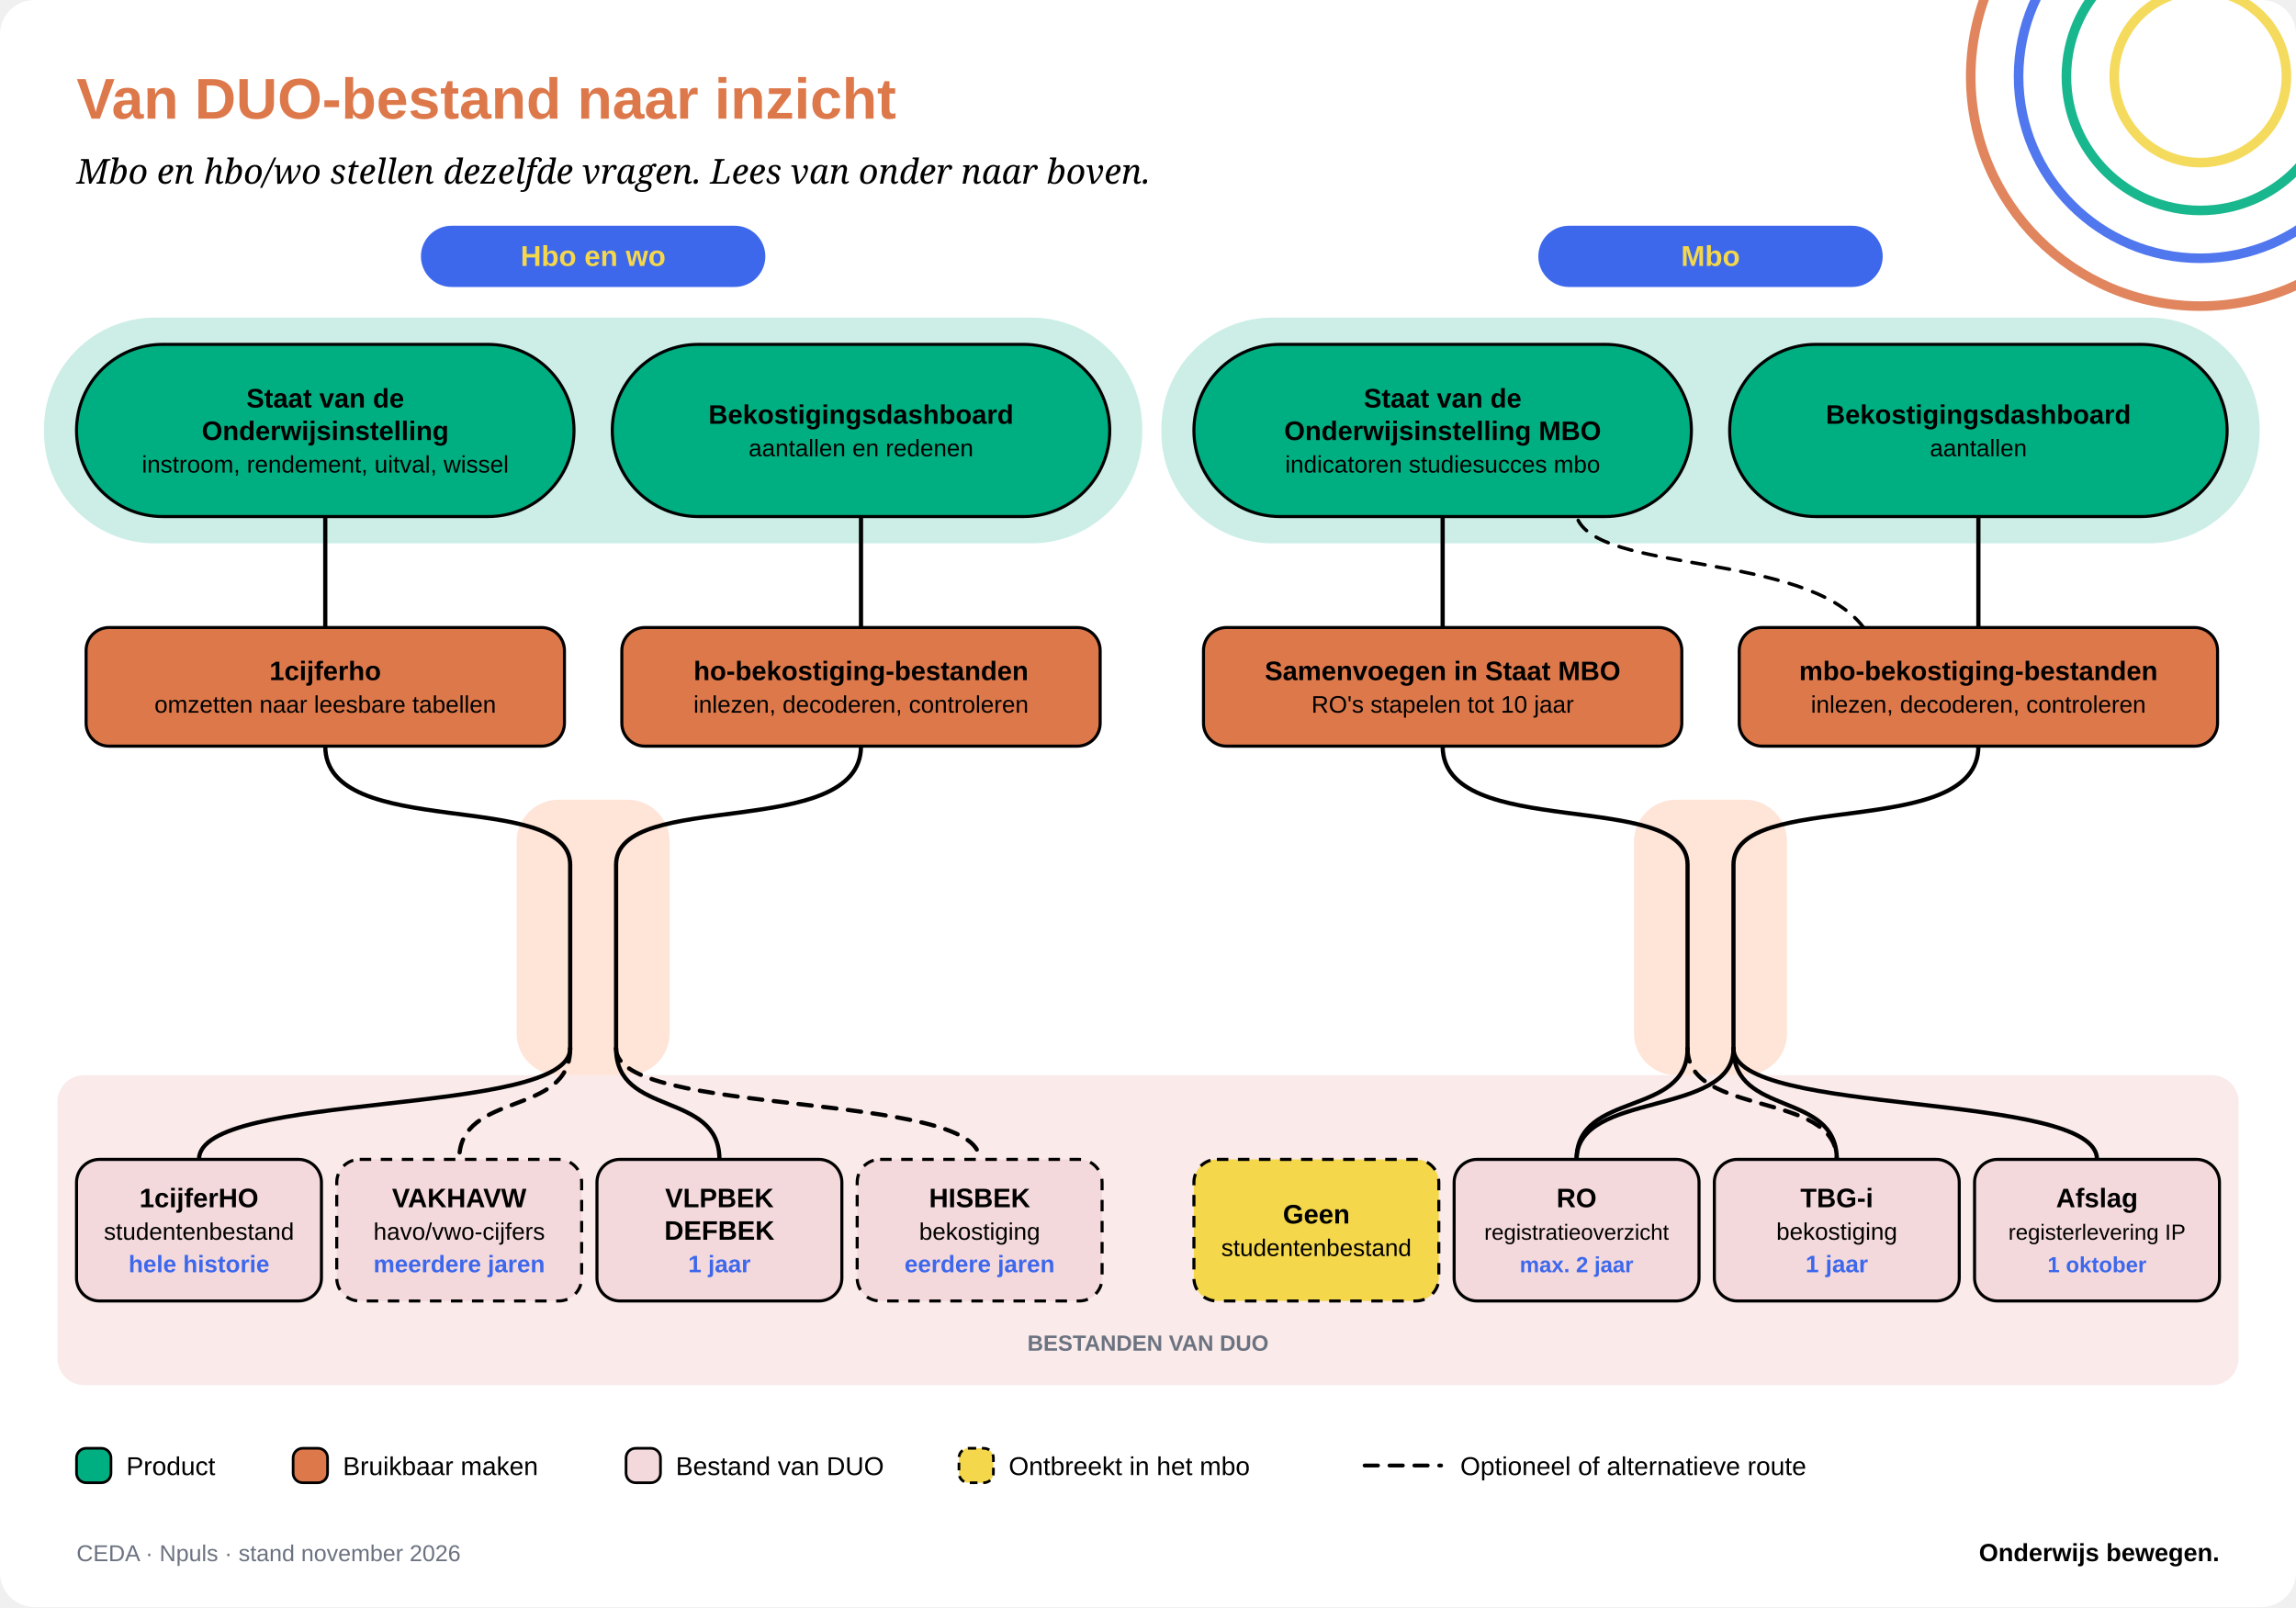
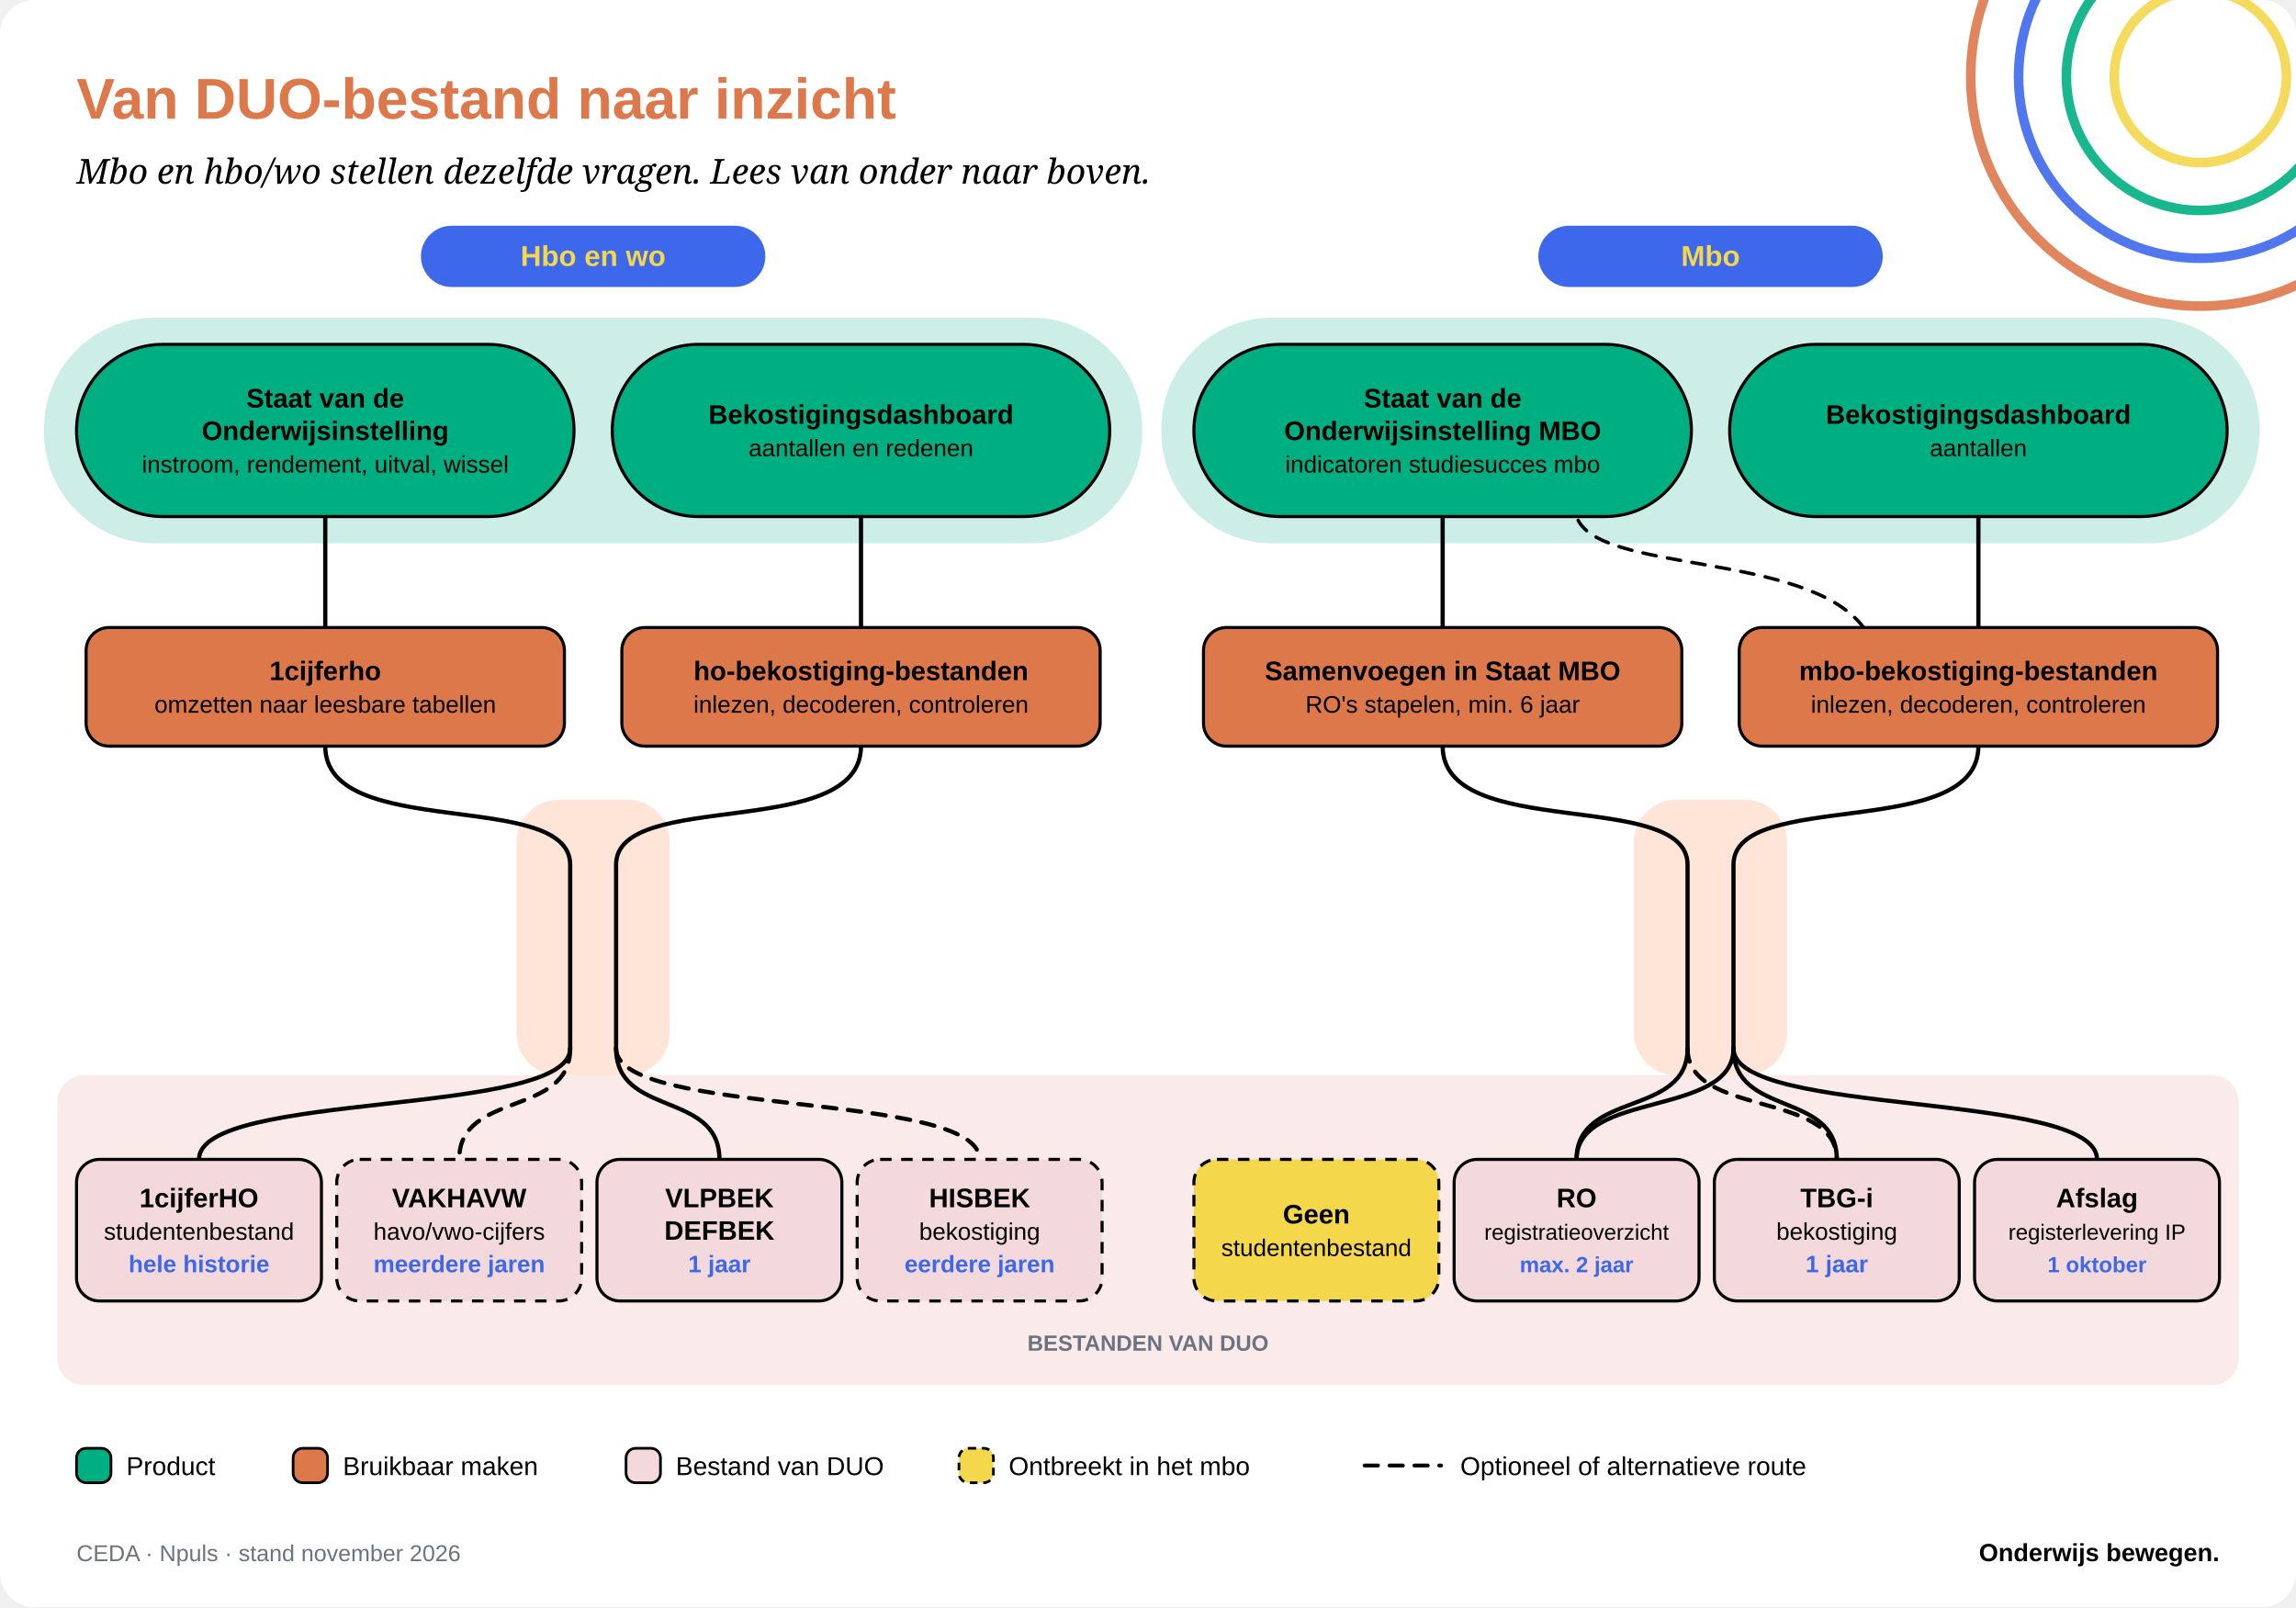
<svg xmlns="http://www.w3.org/2000/svg" viewBox="0 0 1200 840" width="1200" height="840" role="img" aria-labelledby="titel beschrijving">
  <defs>
    <clipPath id="kader">
      <rect width="1200" height="840" rx="18" />
    </clipPath>
  </defs>
  <rect width="1200" height="840" rx="18" fill="#FFFFFF" />
  <g clip-path="url(#kader)" fill="none" stroke-width="5">
    <circle cx="1150" cy="40" r="120" stroke="#DD784B" opacity="0.9" />
    <circle cx="1150" cy="40" r="95" stroke="#3D68EC" opacity="0.9" />
    <circle cx="1150" cy="40" r="70" stroke="#00AF81" opacity="0.9" />
    <circle cx="1150" cy="40" r="45" stroke="#F4D74B" opacity="0.9" />
  </g>
  <text x="40" y="62" font-family="'General Sans', Arial, Helvetica, sans-serif" font-size="30" font-weight="600" font-style="normal" fill="#DD784B" text-anchor="start">Van DUO-bestand naar inzicht</text>
  <text x="40" y="96" font-family="'Cooper Light BT', Georgia, serif" font-size="18" font-weight="400" font-style="italic" fill="#000000" text-anchor="start">Mbo en hbo/wo stellen dezelfde vragen. Lees van onder naar boven.</text>
  <rect x="30" y="562" width="1140" height="162" rx="14" fill="#FAEAEA" />
  <text x="600.0" y="706" font-family="'General Sans', Arial, Helvetica, sans-serif" font-size="11.5" font-weight="600" font-style="normal" fill="#6B7280" text-anchor="middle">BESTANDEN VAN DUO</text>
  <rect x="220" y="118" width="180" height="32" rx="16" fill="#3D68EC" />
  <text x="310" y="139" font-family="'General Sans', Arial, Helvetica, sans-serif" font-size="15" font-weight="600" font-style="normal" fill="#F4D74B" text-anchor="middle">Hbo en wo</text>
  <rect x="23" y="166" width="574" height="118" rx="58" fill="#CCEEE6" />
  <rect x="270" y="418" width="80" height="144" rx="22" fill="#FFE4D8" />
  <path d="M170,390 C170,440 298,412 298,452 L298,548" fill="none" stroke="#000000" stroke-width="2.2" stroke-linecap="round" />
  <path d="M298,548 C298,584 104.0,570 104.0,606" fill="none" stroke="#000000" stroke-width="2.2" stroke-linecap="round" />
  <path d="M298,548 C298,584 240.0,570 240.0,606" fill="none" stroke="#000000" stroke-width="2.2" stroke-linecap="round" stroke-dasharray="7 6" />
  <path d="M170,270 L170,328" fill="none" stroke="#000000" stroke-width="2.2" stroke-linecap="round" />
  <path d="M450,390 C450,440 322,412 322,452 L322,548" fill="none" stroke="#000000" stroke-width="2.2" stroke-linecap="round" />
  <path d="M322,548 C322,584 376.0,570 376.0,606" fill="none" stroke="#000000" stroke-width="2.2" stroke-linecap="round" />
  <path d="M322,548 C322,584 512.0,570 512.0,606" fill="none" stroke="#000000" stroke-width="2.2" stroke-linecap="round" stroke-dasharray="7 6" />
  <path d="M450,270 L450,328" fill="none" stroke="#000000" stroke-width="2.2" stroke-linecap="round" />
  <rect x="40.0" y="180" width="260" height="90" rx="45" fill="#00AF81" stroke="#000000" stroke-width="1.6" />
  <text x="170" y="213.0" font-family="'General Sans', Arial, Helvetica, sans-serif" font-size="14" font-weight="600" font-style="normal" fill="#000000" text-anchor="middle">Staat van de</text>
  <text x="170" y="230.0" font-family="'General Sans', Arial, Helvetica, sans-serif" font-size="14" font-weight="600" font-style="normal" fill="#000000" text-anchor="middle">Onderwijsinstelling</text>
  <text x="170" y="247.0" font-family="'General Sans', Arial, Helvetica, sans-serif" font-size="12.5" font-weight="400" font-style="normal" fill="#000000" text-anchor="middle">instroom, rendement, uitval, wissel</text>
  <rect x="45.0" y="328" width="250" height="62" rx="12" fill="#DD784B" stroke="#000000" stroke-width="1.6" />
  <text x="170" y="355.5" font-family="'General Sans', Arial, Helvetica, sans-serif" font-size="14" font-weight="600" font-style="normal" fill="#000000" text-anchor="middle">1cijferho</text>
  <text x="170" y="372.5" font-family="'General Sans', Arial, Helvetica, sans-serif" font-size="12.5" font-weight="400" font-style="normal" fill="#000000" text-anchor="middle">omzetten naar leesbare tabellen</text>
  <rect x="320.0" y="180" width="260" height="90" rx="45" fill="#00AF81" stroke="#000000" stroke-width="1.6" />
  <text x="450" y="221.5" font-family="'General Sans', Arial, Helvetica, sans-serif" font-size="14" font-weight="600" font-style="normal" fill="#000000" text-anchor="middle">Bekostigingsdashboard</text>
  <text x="450" y="238.5" font-family="'General Sans', Arial, Helvetica, sans-serif" font-size="12.5" font-weight="400" font-style="normal" fill="#000000" text-anchor="middle">aantallen en redenen</text>
  <rect x="325.0" y="328" width="250" height="62" rx="12" fill="#DD784B" stroke="#000000" stroke-width="1.6" />
  <text x="450" y="355.5" font-family="'General Sans', Arial, Helvetica, sans-serif" font-size="14" font-weight="600" font-style="normal" fill="#000000" text-anchor="middle">ho-bekostiging-bestanden</text>
  <text x="450" y="372.5" font-family="'General Sans', Arial, Helvetica, sans-serif" font-size="12.5" font-weight="400" font-style="normal" fill="#000000" text-anchor="middle">inlezen, decoderen, controleren</text>
  <rect x="40.0" y="606" width="128" height="74" rx="12" fill="#F4D9DC" stroke="#000000" stroke-width="1.6" />
  <text x="104.0" y="631.0" font-family="'General Sans', Arial, Helvetica, sans-serif" font-size="14" font-weight="600" font-style="normal" fill="#000000" text-anchor="middle">1cijferHO</text>
  <text x="104.0" y="648.0" font-family="'General Sans', Arial, Helvetica, sans-serif" font-size="12.5" font-weight="400" font-style="normal" fill="#000000" text-anchor="middle">studentenbestand</text>
  <text x="104.0" y="665.0" font-family="'General Sans', Arial, Helvetica, sans-serif" font-size="12.5" font-weight="600" font-style="normal" fill="#3D68EC" text-anchor="middle">hele historie</text>
  <rect x="176.0" y="606" width="128" height="74" rx="12" fill="#F4D9DC" stroke="#000000" stroke-width="1.6" stroke-dasharray="6 5" />
  <text x="240.0" y="631.0" font-family="'General Sans', Arial, Helvetica, sans-serif" font-size="14" font-weight="600" font-style="normal" fill="#000000" text-anchor="middle">VAKHAVW</text>
  <text x="240.0" y="648.0" font-family="'General Sans', Arial, Helvetica, sans-serif" font-size="12.5" font-weight="400" font-style="normal" fill="#000000" text-anchor="middle">havo/vwo-cijfers</text>
  <text x="240.0" y="665.0" font-family="'General Sans', Arial, Helvetica, sans-serif" font-size="12.5" font-weight="600" font-style="normal" fill="#3D68EC" text-anchor="middle">meerdere jaren</text>
  <rect x="312.0" y="606" width="128" height="74" rx="12" fill="#F4D9DC" stroke="#000000" stroke-width="1.6" />
  <text x="376.0" y="631.0" font-family="'General Sans', Arial, Helvetica, sans-serif" font-size="14" font-weight="600" font-style="normal" fill="#000000" text-anchor="middle">VLPBEK</text>
  <text x="376.0" y="648.0" font-family="'General Sans', Arial, Helvetica, sans-serif" font-size="14" font-weight="600" font-style="normal" fill="#000000" text-anchor="middle">DEFBEK</text>
  <text x="376.0" y="665.0" font-family="'General Sans', Arial, Helvetica, sans-serif" font-size="12.5" font-weight="600" font-style="normal" fill="#3D68EC" text-anchor="middle">1 jaar</text>
  <rect x="448.0" y="606" width="128" height="74" rx="12" fill="#F4D9DC" stroke="#000000" stroke-width="1.6" stroke-dasharray="6 5" />
  <text x="512.0" y="631.0" font-family="'General Sans', Arial, Helvetica, sans-serif" font-size="14" font-weight="600" font-style="normal" fill="#000000" text-anchor="middle">HISBEK</text>
  <text x="512.0" y="648.0" font-family="'General Sans', Arial, Helvetica, sans-serif" font-size="12.5" font-weight="400" font-style="normal" fill="#000000" text-anchor="middle">bekostiging</text>
  <text x="512.0" y="665.0" font-family="'General Sans', Arial, Helvetica, sans-serif" font-size="12.5" font-weight="600" font-style="normal" fill="#3D68EC" text-anchor="middle">eerdere jaren</text>
  <rect x="804" y="118" width="180" height="32" rx="16" fill="#3D68EC" />
  <text x="894" y="139" font-family="'General Sans', Arial, Helvetica, sans-serif" font-size="15" font-weight="600" font-style="normal" fill="#F4D74B" text-anchor="middle">Mbo</text>
  <rect x="607" y="166" width="574" height="118" rx="58" fill="#CCEEE6" />
  <rect x="854" y="418" width="80" height="144" rx="22" fill="#FFE4D8" />
  <path d="M754,390 C754,440 882,412 882,452 L882,548" fill="none" stroke="#000000" stroke-width="2.2" stroke-linecap="round" />
  <path d="M882,548 C882,584 824.0,570 824.0,606" fill="none" stroke="#000000" stroke-width="2.2" stroke-linecap="round" />
  <path d="M882,548 C882,584 960.0,570 960.0,606" fill="none" stroke="#000000" stroke-width="2.2" stroke-linecap="round" stroke-dasharray="7 6" />
  <path d="M754,270 L754,328" fill="none" stroke="#000000" stroke-width="2.2" stroke-linecap="round" />
  <path d="M1034,390 C1034,440 906,412 906,452 L906,548" fill="none" stroke="#000000" stroke-width="2.2" stroke-linecap="round" />
  <path d="M906,548 C906,584 824.0,570 824.0,606" fill="none" stroke="#000000" stroke-width="2.2" stroke-linecap="round" />
  <path d="M906,548 C906,584 960.0,570 960.0,606" fill="none" stroke="#000000" stroke-width="2.2" stroke-linecap="round" />
  <path d="M906,548 C906,584 1096.0,570 1096.0,606" fill="none" stroke="#000000" stroke-width="2.2" stroke-linecap="round" />
  <path d="M1034,270 L1034,328" fill="none" stroke="#000000" stroke-width="2.2" stroke-linecap="round" />
  <path d="M974,328 C944,288 834,300 824,270" fill="none" stroke="#000000" stroke-width="1.8" stroke-linecap="round" stroke-dasharray="7 6" />
  <rect x="624.0" y="180" width="260" height="90" rx="45" fill="#00AF81" stroke="#000000" stroke-width="1.6" />
  <text x="754" y="213.0" font-family="'General Sans', Arial, Helvetica, sans-serif" font-size="14" font-weight="600" font-style="normal" fill="#000000" text-anchor="middle">Staat van de</text>
  <text x="754" y="230.0" font-family="'General Sans', Arial, Helvetica, sans-serif" font-size="14" font-weight="600" font-style="normal" fill="#000000" text-anchor="middle">Onderwijsinstelling MBO</text>
  <text x="754" y="247.0" font-family="'General Sans', Arial, Helvetica, sans-serif" font-size="12.5" font-weight="400" font-style="normal" fill="#000000" text-anchor="middle">indicatoren studiesucces mbo</text>
  <rect x="629.0" y="328" width="250" height="62" rx="12" fill="#DD784B" stroke="#000000" stroke-width="1.6" />
  <text x="754" y="355.5" font-family="'General Sans', Arial, Helvetica, sans-serif" font-size="14" font-weight="600" font-style="normal" fill="#000000" text-anchor="middle">Samenvoegen in Staat MBO</text>
-   <text x="754" y="372.5" font-family="'General Sans', Arial, Helvetica, sans-serif" font-size="12.5" font-weight="400" font-style="normal" fill="#000000" text-anchor="middle">RO's stapelen tot 10 jaar</text>
+   <text x="754" y="372.5" font-family="'General Sans', Arial, Helvetica, sans-serif" font-size="12.5" font-weight="400" font-style="normal" fill="#000000" text-anchor="middle">RO's stapelen, min. 6 jaar</text>
  <rect x="904.0" y="180" width="260" height="90" rx="45" fill="#00AF81" stroke="#000000" stroke-width="1.6" />
  <text x="1034" y="221.5" font-family="'General Sans', Arial, Helvetica, sans-serif" font-size="14" font-weight="600" font-style="normal" fill="#000000" text-anchor="middle">Bekostigingsdashboard</text>
  <text x="1034" y="238.5" font-family="'General Sans', Arial, Helvetica, sans-serif" font-size="12.5" font-weight="400" font-style="normal" fill="#000000" text-anchor="middle">aantallen</text>
  <rect x="909.0" y="328" width="250" height="62" rx="12" fill="#DD784B" stroke="#000000" stroke-width="1.6" />
  <text x="1034" y="355.5" font-family="'General Sans', Arial, Helvetica, sans-serif" font-size="14" font-weight="600" font-style="normal" fill="#000000" text-anchor="middle">mbo-bekostiging-bestanden</text>
  <text x="1034" y="372.5" font-family="'General Sans', Arial, Helvetica, sans-serif" font-size="12.5" font-weight="400" font-style="normal" fill="#000000" text-anchor="middle">inlezen, decoderen, controleren</text>
  <rect x="624.0" y="606" width="128" height="74" rx="12" fill="#F4D74B" stroke="#000000" stroke-width="1.6" stroke-dasharray="6 5" />
  <text x="688.0" y="639.5" font-family="'General Sans', Arial, Helvetica, sans-serif" font-size="14" font-weight="600" font-style="normal" fill="#000000" text-anchor="middle">Geen</text>
  <text x="688.0" y="656.5" font-family="'General Sans', Arial, Helvetica, sans-serif" font-size="12.5" font-weight="400" font-style="normal" fill="#000000" text-anchor="middle">studentenbestand</text>
  <rect x="760.0" y="606" width="128" height="74" rx="12" fill="#F4D9DC" stroke="#000000" stroke-width="1.6" />
  <text x="824.0" y="631.0" font-family="'General Sans', Arial, Helvetica, sans-serif" font-size="14" font-weight="600" font-style="normal" fill="#000000" text-anchor="middle">RO</text>
  <text x="824.0" y="648.0" font-family="'General Sans', Arial, Helvetica, sans-serif" font-size="11.5" font-weight="400" font-style="normal" fill="#000000" text-anchor="middle">registratieoverzicht</text>
  <text x="824.0" y="665.0" font-family="'General Sans', Arial, Helvetica, sans-serif" font-size="11.5" font-weight="600" font-style="normal" fill="#3D68EC" text-anchor="middle">max. 2 jaar</text>
  <rect x="896.0" y="606" width="128" height="74" rx="12" fill="#F4D9DC" stroke="#000000" stroke-width="1.6" />
  <text x="960.0" y="631.0" font-family="'General Sans', Arial, Helvetica, sans-serif" font-size="14" font-weight="600" font-style="normal" fill="#000000" text-anchor="middle">TBG-i</text>
  <text x="960.0" y="648.0" font-family="'General Sans', Arial, Helvetica, sans-serif" font-size="12.5" font-weight="400" font-style="normal" fill="#000000" text-anchor="middle">bekostiging</text>
  <text x="960.0" y="665.0" font-family="'General Sans', Arial, Helvetica, sans-serif" font-size="12.5" font-weight="600" font-style="normal" fill="#3D68EC" text-anchor="middle">1 jaar</text>
  <rect x="1032.0" y="606" width="128" height="74" rx="12" fill="#F4D9DC" stroke="#000000" stroke-width="1.6" />
  <text x="1096.0" y="631.0" font-family="'General Sans', Arial, Helvetica, sans-serif" font-size="14" font-weight="600" font-style="normal" fill="#000000" text-anchor="middle">Afslag</text>
  <text x="1096.0" y="648.0" font-family="'General Sans', Arial, Helvetica, sans-serif" font-size="11.5" font-weight="400" font-style="normal" fill="#000000" text-anchor="middle">registerlevering IP</text>
  <text x="1096.0" y="665.0" font-family="'General Sans', Arial, Helvetica, sans-serif" font-size="11.5" font-weight="600" font-style="normal" fill="#3D68EC" text-anchor="middle">1 oktober</text>
  <rect x="40" y="757" width="18" height="18" rx="5" fill="#00AF81" stroke="#000000" stroke-width="1.4" />
  <text x="66" y="771" font-family="'General Sans', Arial, Helvetica, sans-serif" font-size="13.5" font-weight="400" font-style="normal" fill="#000000" text-anchor="start">Product</text>
  <rect x="153.2" y="757" width="18" height="18" rx="5" fill="#DD784B" stroke="#000000" stroke-width="1.4" />
  <text x="179.2" y="771" font-family="'General Sans', Arial, Helvetica, sans-serif" font-size="13.5" font-weight="400" font-style="normal" fill="#000000" text-anchor="start">Bruikbaar maken</text>
  <rect x="327.2" y="757" width="18" height="18" rx="5" fill="#F4D9DC" stroke="#000000" stroke-width="1.4" />
  <text x="353.2" y="771" font-family="'General Sans', Arial, Helvetica, sans-serif" font-size="13.5" font-weight="400" font-style="normal" fill="#000000" text-anchor="start">Bestand van DUO</text>
  <rect x="501.2" y="757" width="18" height="18" rx="5" fill="#F4D74B" stroke="#000000" stroke-width="1.4" stroke-dasharray="4 3" />
  <text x="527.2" y="771" font-family="'General Sans', Arial, Helvetica, sans-serif" font-size="13.5" font-weight="400" font-style="normal" fill="#000000" text-anchor="start">Ontbreekt in het mbo</text>
  <path d="M713.2,766 L753.2,766" fill="none" stroke="#000000" stroke-width="2" stroke-linecap="round" stroke-dasharray="7 6" />
  <text x="763.2" y="771" font-family="'General Sans', Arial, Helvetica, sans-serif" font-size="13.5" font-weight="400" font-style="normal" fill="#000000" text-anchor="start">Optioneel of alternatieve route</text>
  <text x="40" y="816" font-family="'General Sans', Arial, Helvetica, sans-serif" font-size="12" font-weight="400" font-style="normal" fill="#6B7280" text-anchor="start">CEDA · Npuls · stand november 2026</text>
  <text x="1160" y="816" font-family="'General Sans', Arial, Helvetica, sans-serif" font-size="13" font-weight="600" font-style="normal" fill="#000000" text-anchor="end">Onderwijs bewegen.</text>
</svg>
